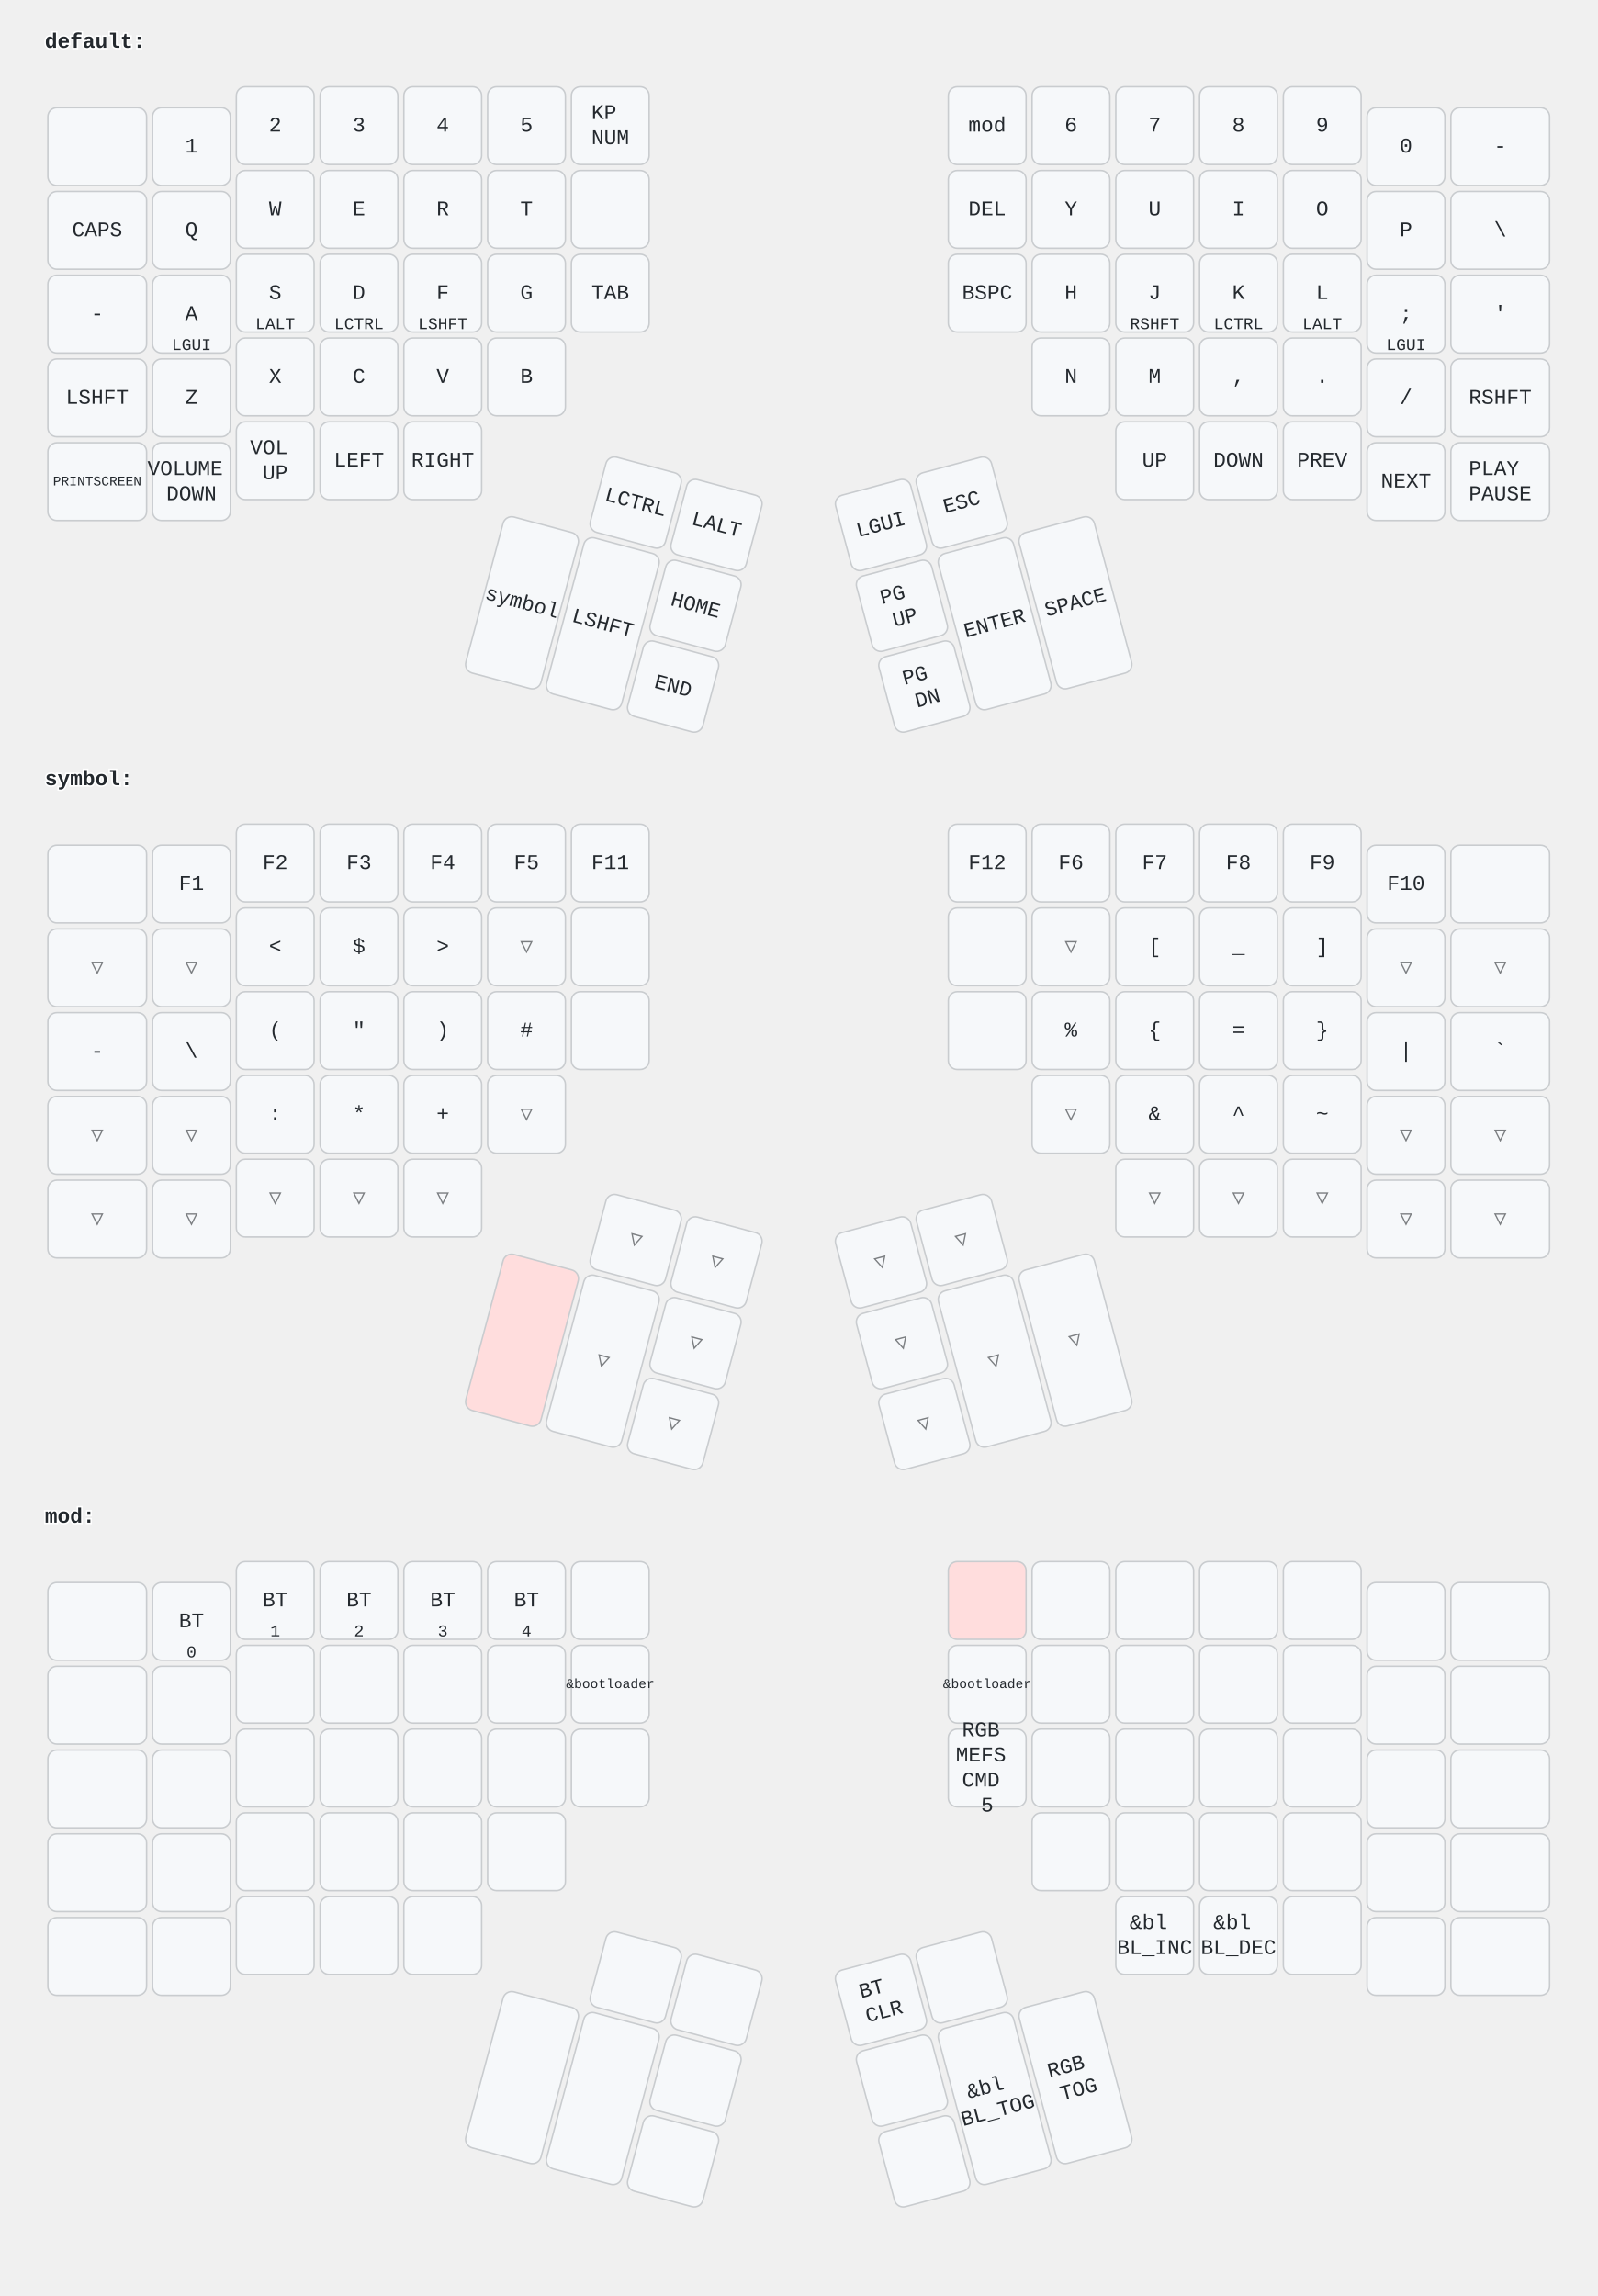
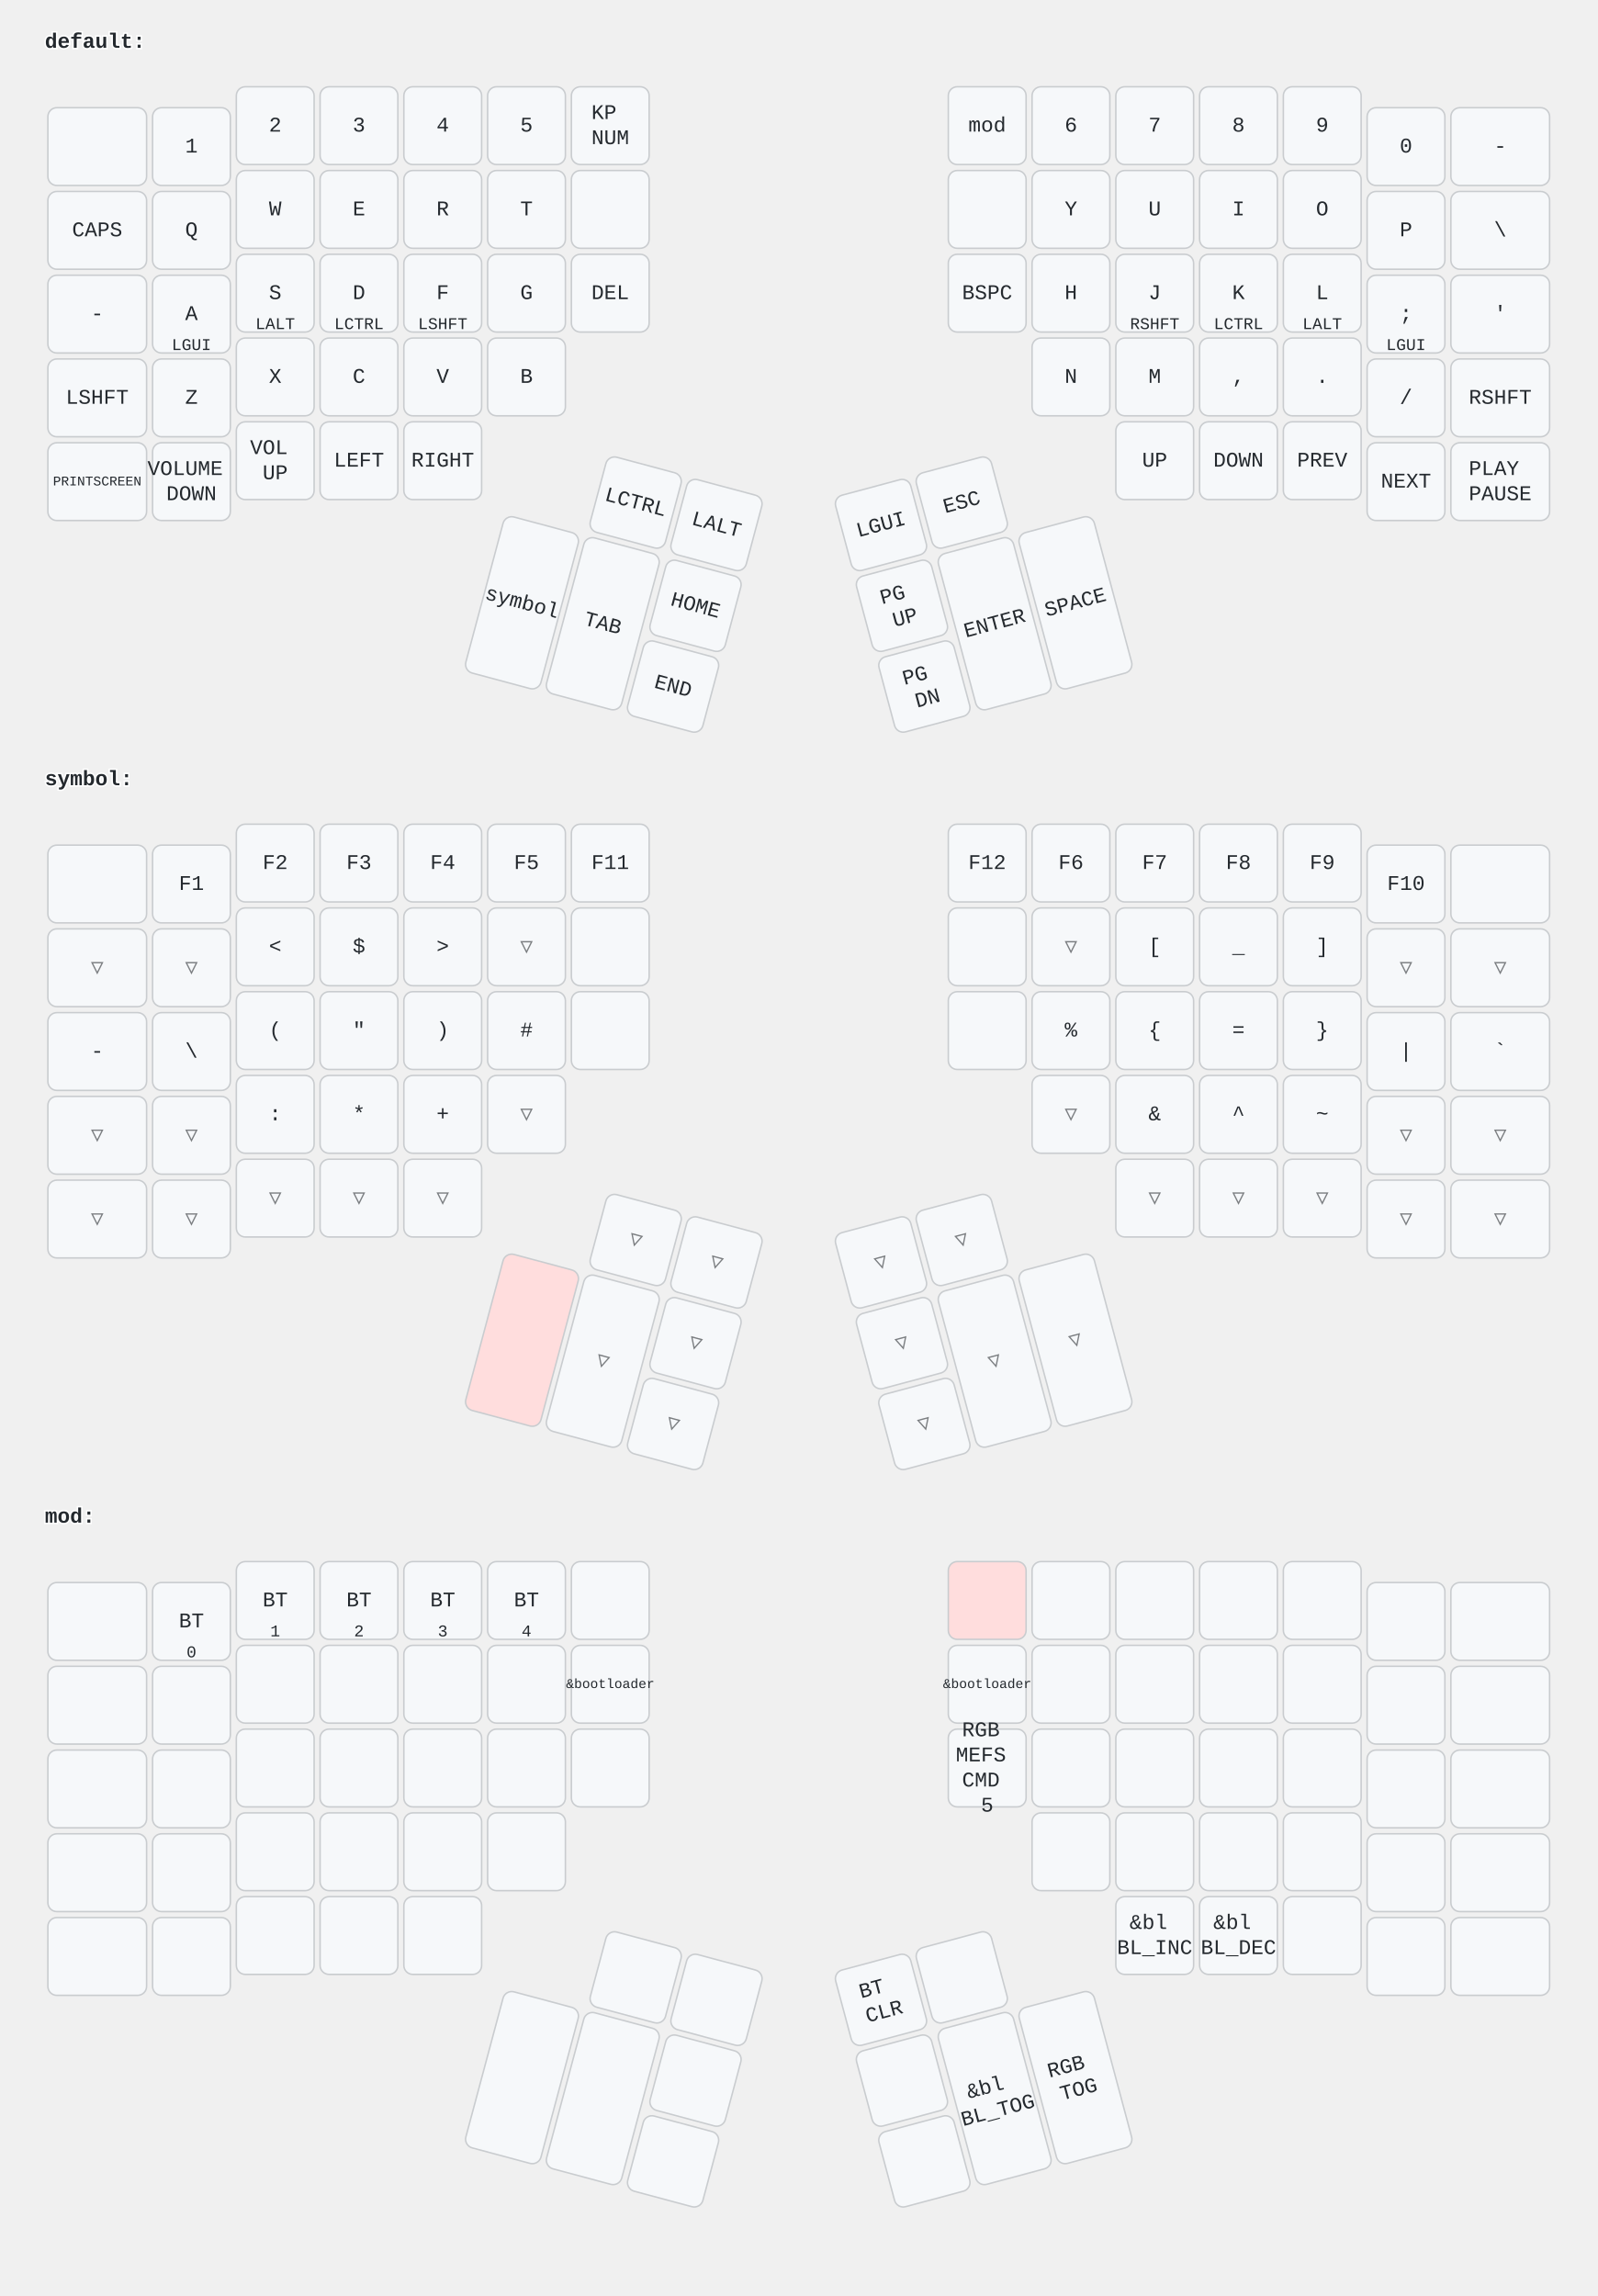
<svg xmlns="http://www.w3.org/2000/svg" width="1068" height="1535" viewBox="0 0 1068 1535" class="keymap">
  <style>/* inherit to force styles through use tags */
svg path {
    fill: inherit;
}

/* font and background color specifications */
svg.keymap {
    font-family: SFMono-Regular,Consolas,Liberation Mono,Menlo,monospace;
    font-size: 14px;
    font-kerning: normal;
    text-rendering: optimizeLegibility;
    fill: #24292e;
}

/* default key styling */
rect.key {
    fill: #f6f8fa;
    stroke: #c9cccf;
    stroke-width: 1;
}

/* default key side styling, only used is draw_key_sides is set */
rect.side {
    filter: brightness(90%);
}

/* color accent for combo boxes */
rect.combo, rect.combo-separate {
    fill: #cdf;
}

/* color accent for held keys */
rect.held, rect.combo.held {
    fill: #fdd;
}

/* color accent for ghost (optional) keys */
rect.ghost, rect.combo.ghost {
    stroke-dasharray: 4, 4;
    stroke-width: 2;
}

text {
    text-anchor: middle;
    dominant-baseline: middle;
}

/* styling for layer labels */
text.label {
    font-weight: bold;
    text-anchor: start;
    stroke: white;
    stroke-width: 2;
    paint-order: stroke;
}

/* styling for combo tap, and key hold/shifted label text */
text.combo, text.hold, text.shifted {
    font-size: 11px;
}

text.hold {
    text-anchor: middle;
    dominant-baseline: auto;
}

text.shifted {
    text-anchor: middle;
    dominant-baseline: hanging;
}

/* styling for hold/shifted label text in combo box */
text.combo.hold, text.combo.shifted {
    font-size: 8px;
}

/* lighter symbol for transparent keys */
text.trans {
    fill: #7b7e81;
}

/* styling for combo dendrons */
path.combo {
    stroke-width: 1;
    stroke: gray;
    fill: none;
}

/* Start Tabler Icons Cleanup */
/* cannot use height/width with glyphs */
.icon-tabler &gt; path {
    fill: inherit;
    stroke: inherit;
    stroke-width: 2;
}
/* hide tabler's default box */
.icon-tabler &gt; path[stroke="none"][fill="none"] {
    visibility: hidden;
}
/* End Tabler Icons Cleanup */
</style>
  <g transform="translate(30, 0)" class="layer-default">
    <text x="0" y="28" class="label">default:</text>
    <g transform="translate(0, 56)">
      <g transform="translate(35, 42)" class="key keypos-0">
        <rect rx="6" ry="6" x="-33" y="-26" width="66" height="52" class="key" />
      </g>
      <g transform="translate(98, 42)" class="key keypos-1">
        <rect rx="6" ry="6" x="-26" y="-26" width="52" height="52" class="key" />
        <text x="0" y="0" class="key tap">1</text>
      </g>
      <g transform="translate(154, 28)" class="key keypos-2">
        <rect rx="6" ry="6" x="-26" y="-26" width="52" height="52" class="key" />
        <text x="0" y="0" class="key tap">2</text>
      </g>
      <g transform="translate(210, 28)" class="key keypos-3">
        <rect rx="6" ry="6" x="-26" y="-26" width="52" height="52" class="key" />
        <text x="0" y="0" class="key tap">3</text>
      </g>
      <g transform="translate(266, 28)" class="key keypos-4">
        <rect rx="6" ry="6" x="-26" y="-26" width="52" height="52" class="key" />
        <text x="0" y="0" class="key tap">4</text>
      </g>
      <g transform="translate(322, 28)" class="key keypos-5">
        <rect rx="6" ry="6" x="-26" y="-26" width="52" height="52" class="key" />
        <text x="0" y="0" class="key tap">5</text>
      </g>
      <g transform="translate(378, 28)" class="key keypos-6">
        <rect rx="6" ry="6" x="-26" y="-26" width="52" height="52" class="key" />
        <text x="0" y="0" class="key tap">
          <tspan x="0" dy="-0.6em">KP</tspan>
          <tspan x="0" dy="1.2em">NUM</tspan>
        </text>
      </g>
      <g transform="translate(630, 28)" class="key keypos-7">
        <rect rx="6" ry="6" x="-26" y="-26" width="52" height="52" class="key" />
        <text x="0" y="0" class="key tap">mod</text>
      </g>
      <g transform="translate(686, 28)" class="key keypos-8">
        <rect rx="6" ry="6" x="-26" y="-26" width="52" height="52" class="key" />
        <text x="0" y="0" class="key tap">6</text>
      </g>
      <g transform="translate(742, 28)" class="key keypos-9">
        <rect rx="6" ry="6" x="-26" y="-26" width="52" height="52" class="key" />
        <text x="0" y="0" class="key tap">7</text>
      </g>
      <g transform="translate(798, 28)" class="key keypos-10">
        <rect rx="6" ry="6" x="-26" y="-26" width="52" height="52" class="key" />
        <text x="0" y="0" class="key tap">8</text>
      </g>
      <g transform="translate(854, 28)" class="key keypos-11">
        <rect rx="6" ry="6" x="-26" y="-26" width="52" height="52" class="key" />
        <text x="0" y="0" class="key tap">9</text>
      </g>
      <g transform="translate(910, 42)" class="key keypos-12">
        <rect rx="6" ry="6" x="-26" y="-26" width="52" height="52" class="key" />
        <text x="0" y="0" class="key tap">0</text>
      </g>
      <g transform="translate(973, 42)" class="key keypos-13">
        <rect rx="6" ry="6" x="-33" y="-26" width="66" height="52" class="key" />
        <text x="0" y="0" class="key tap">-</text>
      </g>
      <g transform="translate(35, 98)" class="key keypos-14">
        <rect rx="6" ry="6" x="-33" y="-26" width="66" height="52" class="key" />
        <text x="0" y="0" class="key tap">CAPS</text>
      </g>
      <g transform="translate(98, 98)" class="key keypos-15">
        <rect rx="6" ry="6" x="-26" y="-26" width="52" height="52" class="key" />
        <text x="0" y="0" class="key tap">Q</text>
      </g>
      <g transform="translate(154, 84)" class="key keypos-16">
        <rect rx="6" ry="6" x="-26" y="-26" width="52" height="52" class="key" />
        <text x="0" y="0" class="key tap">W</text>
      </g>
      <g transform="translate(210, 84)" class="key keypos-17">
        <rect rx="6" ry="6" x="-26" y="-26" width="52" height="52" class="key" />
        <text x="0" y="0" class="key tap">E</text>
      </g>
      <g transform="translate(266, 84)" class="key keypos-18">
        <rect rx="6" ry="6" x="-26" y="-26" width="52" height="52" class="key" />
        <text x="0" y="0" class="key tap">R</text>
      </g>
      <g transform="translate(322, 84)" class="key keypos-19">
        <rect rx="6" ry="6" x="-26" y="-26" width="52" height="52" class="key" />
        <text x="0" y="0" class="key tap">T</text>
      </g>
      <g transform="translate(378, 84)" class="key keypos-20">
        <rect rx="6" ry="6" x="-26" y="-26" width="52" height="52" class="key" />
      </g>
      <g transform="translate(630, 84)" class="key keypos-21">
        <rect rx="6" ry="6" x="-26" y="-26" width="52" height="52" class="key" />
-         <text x="0" y="0" class="key tap">DEL</text>
      </g>
      <g transform="translate(686, 84)" class="key keypos-22">
        <rect rx="6" ry="6" x="-26" y="-26" width="52" height="52" class="key" />
        <text x="0" y="0" class="key tap">Y</text>
      </g>
      <g transform="translate(742, 84)" class="key keypos-23">
        <rect rx="6" ry="6" x="-26" y="-26" width="52" height="52" class="key" />
        <text x="0" y="0" class="key tap">U</text>
      </g>
      <g transform="translate(798, 84)" class="key keypos-24">
        <rect rx="6" ry="6" x="-26" y="-26" width="52" height="52" class="key" />
        <text x="0" y="0" class="key tap">I</text>
      </g>
      <g transform="translate(854, 84)" class="key keypos-25">
        <rect rx="6" ry="6" x="-26" y="-26" width="52" height="52" class="key" />
        <text x="0" y="0" class="key tap">O</text>
      </g>
      <g transform="translate(910, 98)" class="key keypos-26">
        <rect rx="6" ry="6" x="-26" y="-26" width="52" height="52" class="key" />
        <text x="0" y="0" class="key tap">P</text>
      </g>
      <g transform="translate(973, 98)" class="key keypos-27">
        <rect rx="6" ry="6" x="-33" y="-26" width="66" height="52" class="key" />
        <text x="0" y="0" class="key tap">\</text>
      </g>
      <g transform="translate(35, 154)" class="key keypos-28">
        <rect rx="6" ry="6" x="-33" y="-26" width="66" height="52" class="key" />
        <text x="0" y="0" class="key tap">-</text>
      </g>
      <g transform="translate(98, 154)" class="key keypos-29">
        <rect rx="6" ry="6" x="-26" y="-26" width="52" height="52" class="key" />
        <text x="0" y="0" class="key tap">A</text>
        <text x="0" y="24" class="key hold">LGUI</text>
      </g>
      <g transform="translate(154, 140)" class="key keypos-30">
        <rect rx="6" ry="6" x="-26" y="-26" width="52" height="52" class="key" />
        <text x="0" y="0" class="key tap">S</text>
        <text x="0" y="24" class="key hold">LALT</text>
      </g>
      <g transform="translate(210, 140)" class="key keypos-31">
        <rect rx="6" ry="6" x="-26" y="-26" width="52" height="52" class="key" />
        <text x="0" y="0" class="key tap">D</text>
        <text x="0" y="24" class="key hold">LCTRL</text>
      </g>
      <g transform="translate(266, 140)" class="key keypos-32">
        <rect rx="6" ry="6" x="-26" y="-26" width="52" height="52" class="key" />
        <text x="0" y="0" class="key tap">F</text>
        <text x="0" y="24" class="key hold">LSHFT</text>
      </g>
      <g transform="translate(322, 140)" class="key keypos-33">
        <rect rx="6" ry="6" x="-26" y="-26" width="52" height="52" class="key" />
        <text x="0" y="0" class="key tap">G</text>
      </g>
      <g transform="translate(378, 140)" class="key keypos-34">
        <rect rx="6" ry="6" x="-26" y="-26" width="52" height="52" class="key" />
-         <text x="0" y="0" class="key tap">TAB</text>
+         <text x="0" y="0" class="key tap">DEL</text>
      </g>
      <g transform="translate(395, 280) rotate(15.0)" class="key keypos-35">
        <rect rx="6" ry="6" x="-26" y="-26" width="52" height="52" class="key" />
        <text x="0" y="0" class="key tap">LCTRL</text>
      </g>
      <g transform="translate(449, 295) rotate(15.0)" class="key keypos-36">
        <rect rx="6" ry="6" x="-26" y="-26" width="52" height="52" class="key" />
        <text x="0" y="0" class="key tap">LALT</text>
      </g>
      <g transform="translate(559, 295) rotate(-15.0)" class="key keypos-37">
        <rect rx="6" ry="6" x="-26" y="-26" width="52" height="52" class="key" />
        <text x="0" y="0" class="key tap">LGUI</text>
      </g>
      <g transform="translate(613, 280) rotate(-15.0)" class="key keypos-38">
        <rect rx="6" ry="6" x="-26" y="-26" width="52" height="52" class="key" />
        <text x="0" y="0" class="key tap">ESC</text>
      </g>
      <g transform="translate(630, 140)" class="key keypos-39">
        <rect rx="6" ry="6" x="-26" y="-26" width="52" height="52" class="key" />
        <text x="0" y="0" class="key tap">BSPC</text>
      </g>
      <g transform="translate(686, 140)" class="key keypos-40">
        <rect rx="6" ry="6" x="-26" y="-26" width="52" height="52" class="key" />
        <text x="0" y="0" class="key tap">H</text>
      </g>
      <g transform="translate(742, 140)" class="key keypos-41">
        <rect rx="6" ry="6" x="-26" y="-26" width="52" height="52" class="key" />
        <text x="0" y="0" class="key tap">J</text>
        <text x="0" y="24" class="key hold">RSHFT</text>
      </g>
      <g transform="translate(798, 140)" class="key keypos-42">
        <rect rx="6" ry="6" x="-26" y="-26" width="52" height="52" class="key" />
        <text x="0" y="0" class="key tap">K</text>
        <text x="0" y="24" class="key hold">LCTRL</text>
      </g>
      <g transform="translate(854, 140)" class="key keypos-43">
        <rect rx="6" ry="6" x="-26" y="-26" width="52" height="52" class="key" />
        <text x="0" y="0" class="key tap">L</text>
        <text x="0" y="24" class="key hold">LALT</text>
      </g>
      <g transform="translate(910, 154)" class="key keypos-44">
        <rect rx="6" ry="6" x="-26" y="-26" width="52" height="52" class="key" />
        <text x="0" y="0" class="key tap">;</text>
        <text x="0" y="24" class="key hold">LGUI</text>
      </g>
      <g transform="translate(973, 154)" class="key keypos-45">
        <rect rx="6" ry="6" x="-33" y="-26" width="66" height="52" class="key" />
        <text x="0" y="0" class="key tap">'</text>
      </g>
      <g transform="translate(35, 210)" class="key keypos-46">
        <rect rx="6" ry="6" x="-33" y="-26" width="66" height="52" class="key" />
        <text x="0" y="0" class="key tap">LSHFT</text>
      </g>
      <g transform="translate(98, 210)" class="key keypos-47">
        <rect rx="6" ry="6" x="-26" y="-26" width="52" height="52" class="key" />
        <text x="0" y="0" class="key tap">Z</text>
      </g>
      <g transform="translate(154, 196)" class="key keypos-48">
        <rect rx="6" ry="6" x="-26" y="-26" width="52" height="52" class="key" />
        <text x="0" y="0" class="key tap">X</text>
      </g>
      <g transform="translate(210, 196)" class="key keypos-49">
        <rect rx="6" ry="6" x="-26" y="-26" width="52" height="52" class="key" />
        <text x="0" y="0" class="key tap">C</text>
      </g>
      <g transform="translate(266, 196)" class="key keypos-50">
        <rect rx="6" ry="6" x="-26" y="-26" width="52" height="52" class="key" />
        <text x="0" y="0" class="key tap">V</text>
      </g>
      <g transform="translate(322, 196)" class="key keypos-51">
        <rect rx="6" ry="6" x="-26" y="-26" width="52" height="52" class="key" />
        <text x="0" y="0" class="key tap">B</text>
      </g>
      <g transform="translate(435, 349) rotate(15.0)" class="key keypos-52">
        <rect rx="6" ry="6" x="-26" y="-26" width="52" height="52" class="key" />
        <text x="0" y="0" class="key tap">HOME</text>
      </g>
      <g transform="translate(573, 349) rotate(-15.0)" class="key keypos-53">
        <rect rx="6" ry="6" x="-26" y="-26" width="52" height="52" class="key" />
        <text x="0" y="0" class="key tap">
          <tspan x="0" dy="-0.6em">PG</tspan>
          <tspan x="0" dy="1.2em">UP</tspan>
        </text>
      </g>
      <g transform="translate(686, 196)" class="key keypos-54">
        <rect rx="6" ry="6" x="-26" y="-26" width="52" height="52" class="key" />
        <text x="0" y="0" class="key tap">N</text>
      </g>
      <g transform="translate(742, 196)" class="key keypos-55">
        <rect rx="6" ry="6" x="-26" y="-26" width="52" height="52" class="key" />
        <text x="0" y="0" class="key tap">M</text>
      </g>
      <g transform="translate(798, 196)" class="key keypos-56">
        <rect rx="6" ry="6" x="-26" y="-26" width="52" height="52" class="key" />
        <text x="0" y="0" class="key tap">,</text>
      </g>
      <g transform="translate(854, 196)" class="key keypos-57">
        <rect rx="6" ry="6" x="-26" y="-26" width="52" height="52" class="key" />
        <text x="0" y="0" class="key tap">.</text>
      </g>
      <g transform="translate(910, 210)" class="key keypos-58">
        <rect rx="6" ry="6" x="-26" y="-26" width="52" height="52" class="key" />
        <text x="0" y="0" class="key tap">/</text>
      </g>
      <g transform="translate(973, 210)" class="key keypos-59">
        <rect rx="6" ry="6" x="-33" y="-26" width="66" height="52" class="key" />
        <text x="0" y="0" class="key tap">RSHFT</text>
      </g>
      <g transform="translate(35, 266)" class="key keypos-60">
        <rect rx="6" ry="6" x="-33" y="-26" width="66" height="52" class="key" />
        <text x="0" y="0" class="key tap">
          <tspan style="font-size: 64%">PRINTSCREEN</tspan>
        </text>
      </g>
      <g transform="translate(98, 266)" class="key keypos-61">
        <rect rx="6" ry="6" x="-26" y="-26" width="52" height="52" class="key" />
        <text x="0" y="0" class="key tap">
          <tspan x="0" dy="-0.6em">VOLUME</tspan>
          <tspan x="0" dy="1.2em">DOWN</tspan>
        </text>
      </g>
      <g transform="translate(154, 252)" class="key keypos-62">
        <rect rx="6" ry="6" x="-26" y="-26" width="52" height="52" class="key" />
        <text x="0" y="0" class="key tap">
          <tspan x="0" dy="-0.6em">VOL</tspan>
          <tspan x="0" dy="1.2em">UP</tspan>
        </text>
      </g>
      <g transform="translate(210, 252)" class="key keypos-63">
        <rect rx="6" ry="6" x="-26" y="-26" width="52" height="52" class="key" />
        <text x="0" y="0" class="key tap">LEFT</text>
      </g>
      <g transform="translate(266, 252)" class="key keypos-64">
        <rect rx="6" ry="6" x="-26" y="-26" width="52" height="52" class="key" />
        <text x="0" y="0" class="key tap">RIGHT</text>
      </g>
      <g transform="translate(319, 347) rotate(15.0)" class="key keypos-65">
        <rect rx="6" ry="6" x="-26" y="-54" width="52" height="108" class="key" />
        <text x="0" y="0" class="key tap">symbol</text>
      </g>
      <g transform="translate(373, 361) rotate(15.0)" class="key keypos-66">
        <rect rx="6" ry="6" x="-26" y="-54" width="52" height="108" class="key" />
-         <text x="0" y="0" class="key tap">LSHFT</text>
+         <text x="0" y="0" class="key tap">TAB</text>
      </g>
      <g transform="translate(420, 403) rotate(15.0)" class="key keypos-67">
        <rect rx="6" ry="6" x="-26" y="-26" width="52" height="52" class="key" />
        <text x="0" y="0" class="key tap">END</text>
      </g>
      <g transform="translate(588, 403) rotate(-15.0)" class="key keypos-68">
        <rect rx="6" ry="6" x="-26" y="-26" width="52" height="52" class="key" />
        <text x="0" y="0" class="key tap">
          <tspan x="0" dy="-0.6em">PG</tspan>
          <tspan x="0" dy="1.2em">DN</tspan>
        </text>
      </g>
      <g transform="translate(635, 361) rotate(-15.0)" class="key keypos-69">
        <rect rx="6" ry="6" x="-26" y="-54" width="52" height="108" class="key" />
        <text x="0" y="0" class="key tap">ENTER</text>
      </g>
      <g transform="translate(689, 347) rotate(-15.0)" class="key keypos-70">
        <rect rx="6" ry="6" x="-26" y="-54" width="52" height="108" class="key" />
        <text x="0" y="0" class="key tap">SPACE</text>
      </g>
      <g transform="translate(742, 252)" class="key keypos-71">
        <rect rx="6" ry="6" x="-26" y="-26" width="52" height="52" class="key" />
        <text x="0" y="0" class="key tap">UP</text>
      </g>
      <g transform="translate(798, 252)" class="key keypos-72">
        <rect rx="6" ry="6" x="-26" y="-26" width="52" height="52" class="key" />
        <text x="0" y="0" class="key tap">DOWN</text>
      </g>
      <g transform="translate(854, 252)" class="key keypos-73">
        <rect rx="6" ry="6" x="-26" y="-26" width="52" height="52" class="key" />
        <text x="0" y="0" class="key tap">PREV</text>
      </g>
      <g transform="translate(910, 266)" class="key keypos-74">
        <rect rx="6" ry="6" x="-26" y="-26" width="52" height="52" class="key" />
        <text x="0" y="0" class="key tap">NEXT</text>
      </g>
      <g transform="translate(973, 266)" class="key keypos-75">
        <rect rx="6" ry="6" x="-33" y="-26" width="66" height="52" class="key" />
        <text x="0" y="0" class="key tap">
          <tspan x="0" dy="-0.6em">PLAY</tspan>
          <tspan x="0" dy="1.2em">PAUSE</tspan>
        </text>
      </g>
    </g>
  </g>
  <g transform="translate(30, 493)" class="layer-symbol">
    <text x="0" y="28" class="label">symbol:</text>
    <g transform="translate(0, 56)">
      <g transform="translate(35, 42)" class="key keypos-0">
        <rect rx="6" ry="6" x="-33" y="-26" width="66" height="52" class="key" />
      </g>
      <g transform="translate(98, 42)" class="key keypos-1">
        <rect rx="6" ry="6" x="-26" y="-26" width="52" height="52" class="key" />
        <text x="0" y="0" class="key tap">F1</text>
      </g>
      <g transform="translate(154, 28)" class="key keypos-2">
        <rect rx="6" ry="6" x="-26" y="-26" width="52" height="52" class="key" />
        <text x="0" y="0" class="key tap">F2</text>
      </g>
      <g transform="translate(210, 28)" class="key keypos-3">
        <rect rx="6" ry="6" x="-26" y="-26" width="52" height="52" class="key" />
        <text x="0" y="0" class="key tap">F3</text>
      </g>
      <g transform="translate(266, 28)" class="key keypos-4">
        <rect rx="6" ry="6" x="-26" y="-26" width="52" height="52" class="key" />
        <text x="0" y="0" class="key tap">F4</text>
      </g>
      <g transform="translate(322, 28)" class="key keypos-5">
        <rect rx="6" ry="6" x="-26" y="-26" width="52" height="52" class="key" />
        <text x="0" y="0" class="key tap">F5</text>
      </g>
      <g transform="translate(378, 28)" class="key keypos-6">
        <rect rx="6" ry="6" x="-26" y="-26" width="52" height="52" class="key" />
        <text x="0" y="0" class="key tap">F11</text>
      </g>
      <g transform="translate(630, 28)" class="key keypos-7">
        <rect rx="6" ry="6" x="-26" y="-26" width="52" height="52" class="key" />
        <text x="0" y="0" class="key tap">F12</text>
      </g>
      <g transform="translate(686, 28)" class="key keypos-8">
        <rect rx="6" ry="6" x="-26" y="-26" width="52" height="52" class="key" />
        <text x="0" y="0" class="key tap">F6</text>
      </g>
      <g transform="translate(742, 28)" class="key keypos-9">
        <rect rx="6" ry="6" x="-26" y="-26" width="52" height="52" class="key" />
        <text x="0" y="0" class="key tap">F7</text>
      </g>
      <g transform="translate(798, 28)" class="key keypos-10">
        <rect rx="6" ry="6" x="-26" y="-26" width="52" height="52" class="key" />
        <text x="0" y="0" class="key tap">F8</text>
      </g>
      <g transform="translate(854, 28)" class="key keypos-11">
        <rect rx="6" ry="6" x="-26" y="-26" width="52" height="52" class="key" />
        <text x="0" y="0" class="key tap">F9</text>
      </g>
      <g transform="translate(910, 42)" class="key keypos-12">
        <rect rx="6" ry="6" x="-26" y="-26" width="52" height="52" class="key" />
        <text x="0" y="0" class="key tap">F10</text>
      </g>
      <g transform="translate(973, 42)" class="key keypos-13">
        <rect rx="6" ry="6" x="-33" y="-26" width="66" height="52" class="key" />
      </g>
      <g transform="translate(35, 98)" class="key trans keypos-14">
        <rect rx="6" ry="6" x="-33" y="-26" width="66" height="52" class="key trans" />
        <text x="0" y="0" class="key trans tap">▽</text>
      </g>
      <g transform="translate(98, 98)" class="key trans keypos-15">
        <rect rx="6" ry="6" x="-26" y="-26" width="52" height="52" class="key trans" />
        <text x="0" y="0" class="key trans tap">▽</text>
      </g>
      <g transform="translate(154, 84)" class="key keypos-16">
        <rect rx="6" ry="6" x="-26" y="-26" width="52" height="52" class="key" />
        <text x="0" y="0" class="key tap">&lt;</text>
      </g>
      <g transform="translate(210, 84)" class="key keypos-17">
        <rect rx="6" ry="6" x="-26" y="-26" width="52" height="52" class="key" />
        <text x="0" y="0" class="key tap">$</text>
      </g>
      <g transform="translate(266, 84)" class="key keypos-18">
        <rect rx="6" ry="6" x="-26" y="-26" width="52" height="52" class="key" />
        <text x="0" y="0" class="key tap">&gt;</text>
      </g>
      <g transform="translate(322, 84)" class="key trans keypos-19">
        <rect rx="6" ry="6" x="-26" y="-26" width="52" height="52" class="key trans" />
        <text x="0" y="0" class="key trans tap">▽</text>
      </g>
      <g transform="translate(378, 84)" class="key keypos-20">
        <rect rx="6" ry="6" x="-26" y="-26" width="52" height="52" class="key" />
      </g>
      <g transform="translate(630, 84)" class="key keypos-21">
        <rect rx="6" ry="6" x="-26" y="-26" width="52" height="52" class="key" />
      </g>
      <g transform="translate(686, 84)" class="key trans keypos-22">
        <rect rx="6" ry="6" x="-26" y="-26" width="52" height="52" class="key trans" />
        <text x="0" y="0" class="key trans tap">▽</text>
      </g>
      <g transform="translate(742, 84)" class="key keypos-23">
        <rect rx="6" ry="6" x="-26" y="-26" width="52" height="52" class="key" />
        <text x="0" y="0" class="key tap">[</text>
      </g>
      <g transform="translate(798, 84)" class="key keypos-24">
        <rect rx="6" ry="6" x="-26" y="-26" width="52" height="52" class="key" />
        <text x="0" y="0" class="key tap">_</text>
      </g>
      <g transform="translate(854, 84)" class="key keypos-25">
        <rect rx="6" ry="6" x="-26" y="-26" width="52" height="52" class="key" />
        <text x="0" y="0" class="key tap">]</text>
      </g>
      <g transform="translate(910, 98)" class="key trans keypos-26">
        <rect rx="6" ry="6" x="-26" y="-26" width="52" height="52" class="key trans" />
        <text x="0" y="0" class="key trans tap">▽</text>
      </g>
      <g transform="translate(973, 98)" class="key trans keypos-27">
        <rect rx="6" ry="6" x="-33" y="-26" width="66" height="52" class="key trans" />
        <text x="0" y="0" class="key trans tap">▽</text>
      </g>
      <g transform="translate(35, 154)" class="key keypos-28">
        <rect rx="6" ry="6" x="-33" y="-26" width="66" height="52" class="key" />
        <text x="0" y="0" class="key tap">-</text>
      </g>
      <g transform="translate(98, 154)" class="key keypos-29">
        <rect rx="6" ry="6" x="-26" y="-26" width="52" height="52" class="key" />
        <text x="0" y="0" class="key tap">\</text>
      </g>
      <g transform="translate(154, 140)" class="key keypos-30">
        <rect rx="6" ry="6" x="-26" y="-26" width="52" height="52" class="key" />
        <text x="0" y="0" class="key tap">(</text>
      </g>
      <g transform="translate(210, 140)" class="key keypos-31">
        <rect rx="6" ry="6" x="-26" y="-26" width="52" height="52" class="key" />
        <text x="0" y="0" class="key tap">"</text>
      </g>
      <g transform="translate(266, 140)" class="key keypos-32">
        <rect rx="6" ry="6" x="-26" y="-26" width="52" height="52" class="key" />
        <text x="0" y="0" class="key tap">)</text>
      </g>
      <g transform="translate(322, 140)" class="key keypos-33">
        <rect rx="6" ry="6" x="-26" y="-26" width="52" height="52" class="key" />
        <text x="0" y="0" class="key tap">#</text>
      </g>
      <g transform="translate(378, 140)" class="key keypos-34">
        <rect rx="6" ry="6" x="-26" y="-26" width="52" height="52" class="key" />
      </g>
      <g transform="translate(395, 280) rotate(15.0)" class="key trans keypos-35">
        <rect rx="6" ry="6" x="-26" y="-26" width="52" height="52" class="key trans" />
        <text x="0" y="0" class="key trans tap">▽</text>
      </g>
      <g transform="translate(449, 295) rotate(15.0)" class="key trans keypos-36">
        <rect rx="6" ry="6" x="-26" y="-26" width="52" height="52" class="key trans" />
        <text x="0" y="0" class="key trans tap">▽</text>
      </g>
      <g transform="translate(559, 295) rotate(-15.0)" class="key trans keypos-37">
        <rect rx="6" ry="6" x="-26" y="-26" width="52" height="52" class="key trans" />
        <text x="0" y="0" class="key trans tap">▽</text>
      </g>
      <g transform="translate(613, 280) rotate(-15.0)" class="key trans keypos-38">
        <rect rx="6" ry="6" x="-26" y="-26" width="52" height="52" class="key trans" />
        <text x="0" y="0" class="key trans tap">▽</text>
      </g>
      <g transform="translate(630, 140)" class="key keypos-39">
        <rect rx="6" ry="6" x="-26" y="-26" width="52" height="52" class="key" />
      </g>
      <g transform="translate(686, 140)" class="key keypos-40">
        <rect rx="6" ry="6" x="-26" y="-26" width="52" height="52" class="key" />
        <text x="0" y="0" class="key tap">%</text>
      </g>
      <g transform="translate(742, 140)" class="key keypos-41">
        <rect rx="6" ry="6" x="-26" y="-26" width="52" height="52" class="key" />
        <text x="0" y="0" class="key tap">{</text>
      </g>
      <g transform="translate(798, 140)" class="key keypos-42">
        <rect rx="6" ry="6" x="-26" y="-26" width="52" height="52" class="key" />
        <text x="0" y="0" class="key tap">=</text>
      </g>
      <g transform="translate(854, 140)" class="key keypos-43">
        <rect rx="6" ry="6" x="-26" y="-26" width="52" height="52" class="key" />
        <text x="0" y="0" class="key tap">}</text>
      </g>
      <g transform="translate(910, 154)" class="key keypos-44">
        <rect rx="6" ry="6" x="-26" y="-26" width="52" height="52" class="key" />
        <text x="0" y="0" class="key tap">|</text>
      </g>
      <g transform="translate(973, 154)" class="key keypos-45">
        <rect rx="6" ry="6" x="-33" y="-26" width="66" height="52" class="key" />
        <text x="0" y="0" class="key tap">`</text>
      </g>
      <g transform="translate(35, 210)" class="key trans keypos-46">
        <rect rx="6" ry="6" x="-33" y="-26" width="66" height="52" class="key trans" />
        <text x="0" y="0" class="key trans tap">▽</text>
      </g>
      <g transform="translate(98, 210)" class="key trans keypos-47">
        <rect rx="6" ry="6" x="-26" y="-26" width="52" height="52" class="key trans" />
        <text x="0" y="0" class="key trans tap">▽</text>
      </g>
      <g transform="translate(154, 196)" class="key keypos-48">
        <rect rx="6" ry="6" x="-26" y="-26" width="52" height="52" class="key" />
        <text x="0" y="0" class="key tap">:</text>
      </g>
      <g transform="translate(210, 196)" class="key keypos-49">
        <rect rx="6" ry="6" x="-26" y="-26" width="52" height="52" class="key" />
        <text x="0" y="0" class="key tap">*</text>
      </g>
      <g transform="translate(266, 196)" class="key keypos-50">
        <rect rx="6" ry="6" x="-26" y="-26" width="52" height="52" class="key" />
        <text x="0" y="0" class="key tap">+</text>
      </g>
      <g transform="translate(322, 196)" class="key trans keypos-51">
        <rect rx="6" ry="6" x="-26" y="-26" width="52" height="52" class="key trans" />
        <text x="0" y="0" class="key trans tap">▽</text>
      </g>
      <g transform="translate(435, 349) rotate(15.0)" class="key trans keypos-52">
        <rect rx="6" ry="6" x="-26" y="-26" width="52" height="52" class="key trans" />
        <text x="0" y="0" class="key trans tap">▽</text>
      </g>
      <g transform="translate(573, 349) rotate(-15.0)" class="key trans keypos-53">
        <rect rx="6" ry="6" x="-26" y="-26" width="52" height="52" class="key trans" />
        <text x="0" y="0" class="key trans tap">▽</text>
      </g>
      <g transform="translate(686, 196)" class="key trans keypos-54">
        <rect rx="6" ry="6" x="-26" y="-26" width="52" height="52" class="key trans" />
        <text x="0" y="0" class="key trans tap">▽</text>
      </g>
      <g transform="translate(742, 196)" class="key keypos-55">
        <rect rx="6" ry="6" x="-26" y="-26" width="52" height="52" class="key" />
        <text x="0" y="0" class="key tap">&amp;</text>
      </g>
      <g transform="translate(798, 196)" class="key keypos-56">
        <rect rx="6" ry="6" x="-26" y="-26" width="52" height="52" class="key" />
        <text x="0" y="0" class="key tap">^</text>
      </g>
      <g transform="translate(854, 196)" class="key keypos-57">
        <rect rx="6" ry="6" x="-26" y="-26" width="52" height="52" class="key" />
        <text x="0" y="0" class="key tap">~</text>
      </g>
      <g transform="translate(910, 210)" class="key trans keypos-58">
        <rect rx="6" ry="6" x="-26" y="-26" width="52" height="52" class="key trans" />
        <text x="0" y="0" class="key trans tap">▽</text>
      </g>
      <g transform="translate(973, 210)" class="key trans keypos-59">
        <rect rx="6" ry="6" x="-33" y="-26" width="66" height="52" class="key trans" />
        <text x="0" y="0" class="key trans tap">▽</text>
      </g>
      <g transform="translate(35, 266)" class="key trans keypos-60">
        <rect rx="6" ry="6" x="-33" y="-26" width="66" height="52" class="key trans" />
        <text x="0" y="0" class="key trans tap">▽</text>
      </g>
      <g transform="translate(98, 266)" class="key trans keypos-61">
        <rect rx="6" ry="6" x="-26" y="-26" width="52" height="52" class="key trans" />
        <text x="0" y="0" class="key trans tap">▽</text>
      </g>
      <g transform="translate(154, 252)" class="key trans keypos-62">
        <rect rx="6" ry="6" x="-26" y="-26" width="52" height="52" class="key trans" />
        <text x="0" y="0" class="key trans tap">▽</text>
      </g>
      <g transform="translate(210, 252)" class="key trans keypos-63">
        <rect rx="6" ry="6" x="-26" y="-26" width="52" height="52" class="key trans" />
        <text x="0" y="0" class="key trans tap">▽</text>
      </g>
      <g transform="translate(266, 252)" class="key trans keypos-64">
        <rect rx="6" ry="6" x="-26" y="-26" width="52" height="52" class="key trans" />
        <text x="0" y="0" class="key trans tap">▽</text>
      </g>
      <g transform="translate(319, 347) rotate(15.0)" class="key held keypos-65">
        <rect rx="6" ry="6" x="-26" y="-54" width="52" height="108" class="key held" />
      </g>
      <g transform="translate(373, 361) rotate(15.0)" class="key trans keypos-66">
        <rect rx="6" ry="6" x="-26" y="-54" width="52" height="108" class="key trans" />
        <text x="0" y="0" class="key trans tap">▽</text>
      </g>
      <g transform="translate(420, 403) rotate(15.0)" class="key trans keypos-67">
        <rect rx="6" ry="6" x="-26" y="-26" width="52" height="52" class="key trans" />
        <text x="0" y="0" class="key trans tap">▽</text>
      </g>
      <g transform="translate(588, 403) rotate(-15.0)" class="key trans keypos-68">
        <rect rx="6" ry="6" x="-26" y="-26" width="52" height="52" class="key trans" />
        <text x="0" y="0" class="key trans tap">▽</text>
      </g>
      <g transform="translate(635, 361) rotate(-15.0)" class="key trans keypos-69">
        <rect rx="6" ry="6" x="-26" y="-54" width="52" height="108" class="key trans" />
        <text x="0" y="0" class="key trans tap">▽</text>
      </g>
      <g transform="translate(689, 347) rotate(-15.0)" class="key trans keypos-70">
        <rect rx="6" ry="6" x="-26" y="-54" width="52" height="108" class="key trans" />
        <text x="0" y="0" class="key trans tap">▽</text>
      </g>
      <g transform="translate(742, 252)" class="key trans keypos-71">
        <rect rx="6" ry="6" x="-26" y="-26" width="52" height="52" class="key trans" />
        <text x="0" y="0" class="key trans tap">▽</text>
      </g>
      <g transform="translate(798, 252)" class="key trans keypos-72">
        <rect rx="6" ry="6" x="-26" y="-26" width="52" height="52" class="key trans" />
        <text x="0" y="0" class="key trans tap">▽</text>
      </g>
      <g transform="translate(854, 252)" class="key trans keypos-73">
        <rect rx="6" ry="6" x="-26" y="-26" width="52" height="52" class="key trans" />
        <text x="0" y="0" class="key trans tap">▽</text>
      </g>
      <g transform="translate(910, 266)" class="key trans keypos-74">
        <rect rx="6" ry="6" x="-26" y="-26" width="52" height="52" class="key trans" />
        <text x="0" y="0" class="key trans tap">▽</text>
      </g>
      <g transform="translate(973, 266)" class="key trans keypos-75">
        <rect rx="6" ry="6" x="-33" y="-26" width="66" height="52" class="key trans" />
        <text x="0" y="0" class="key trans tap">▽</text>
      </g>
    </g>
  </g>
  <g transform="translate(30, 986)" class="layer-mod">
    <text x="0" y="28" class="label">mod:</text>
    <g transform="translate(0, 56)">
      <g transform="translate(35, 42)" class="key keypos-0">
        <rect rx="6" ry="6" x="-33" y="-26" width="66" height="52" class="key" />
      </g>
      <g transform="translate(98, 42)" class="key keypos-1">
        <rect rx="6" ry="6" x="-26" y="-26" width="52" height="52" class="key" />
        <text x="0" y="0" class="key tap">BT</text>
        <text x="0" y="24" class="key hold">0</text>
      </g>
      <g transform="translate(154, 28)" class="key keypos-2">
        <rect rx="6" ry="6" x="-26" y="-26" width="52" height="52" class="key" />
        <text x="0" y="0" class="key tap">BT</text>
        <text x="0" y="24" class="key hold">1</text>
      </g>
      <g transform="translate(210, 28)" class="key keypos-3">
        <rect rx="6" ry="6" x="-26" y="-26" width="52" height="52" class="key" />
        <text x="0" y="0" class="key tap">BT</text>
        <text x="0" y="24" class="key hold">2</text>
      </g>
      <g transform="translate(266, 28)" class="key keypos-4">
        <rect rx="6" ry="6" x="-26" y="-26" width="52" height="52" class="key" />
        <text x="0" y="0" class="key tap">BT</text>
        <text x="0" y="24" class="key hold">3</text>
      </g>
      <g transform="translate(322, 28)" class="key keypos-5">
        <rect rx="6" ry="6" x="-26" y="-26" width="52" height="52" class="key" />
        <text x="0" y="0" class="key tap">BT</text>
        <text x="0" y="24" class="key hold">4</text>
      </g>
      <g transform="translate(378, 28)" class="key keypos-6">
        <rect rx="6" ry="6" x="-26" y="-26" width="52" height="52" class="key" />
      </g>
      <g transform="translate(630, 28)" class="key held keypos-7">
        <rect rx="6" ry="6" x="-26" y="-26" width="52" height="52" class="key held" />
      </g>
      <g transform="translate(686, 28)" class="key keypos-8">
        <rect rx="6" ry="6" x="-26" y="-26" width="52" height="52" class="key" />
      </g>
      <g transform="translate(742, 28)" class="key keypos-9">
        <rect rx="6" ry="6" x="-26" y="-26" width="52" height="52" class="key" />
      </g>
      <g transform="translate(798, 28)" class="key keypos-10">
        <rect rx="6" ry="6" x="-26" y="-26" width="52" height="52" class="key" />
      </g>
      <g transform="translate(854, 28)" class="key keypos-11">
        <rect rx="6" ry="6" x="-26" y="-26" width="52" height="52" class="key" />
      </g>
      <g transform="translate(910, 42)" class="key keypos-12">
        <rect rx="6" ry="6" x="-26" y="-26" width="52" height="52" class="key" />
      </g>
      <g transform="translate(973, 42)" class="key keypos-13">
        <rect rx="6" ry="6" x="-33" y="-26" width="66" height="52" class="key" />
      </g>
      <g transform="translate(35, 98)" class="key keypos-14">
        <rect rx="6" ry="6" x="-33" y="-26" width="66" height="52" class="key" />
      </g>
      <g transform="translate(98, 98)" class="key keypos-15">
        <rect rx="6" ry="6" x="-26" y="-26" width="52" height="52" class="key" />
      </g>
      <g transform="translate(154, 84)" class="key keypos-16">
        <rect rx="6" ry="6" x="-26" y="-26" width="52" height="52" class="key" />
      </g>
      <g transform="translate(210, 84)" class="key keypos-17">
        <rect rx="6" ry="6" x="-26" y="-26" width="52" height="52" class="key" />
      </g>
      <g transform="translate(266, 84)" class="key keypos-18">
        <rect rx="6" ry="6" x="-26" y="-26" width="52" height="52" class="key" />
      </g>
      <g transform="translate(322, 84)" class="key keypos-19">
        <rect rx="6" ry="6" x="-26" y="-26" width="52" height="52" class="key" />
      </g>
      <g transform="translate(378, 84)" class="key keypos-20">
        <rect rx="6" ry="6" x="-26" y="-26" width="52" height="52" class="key" />
        <text x="0" y="0" class="key tap">
          <tspan style="font-size: 64%">&amp;bootloader</tspan>
        </text>
      </g>
      <g transform="translate(630, 84)" class="key keypos-21">
        <rect rx="6" ry="6" x="-26" y="-26" width="52" height="52" class="key" />
        <text x="0" y="0" class="key tap">
          <tspan style="font-size: 64%">&amp;bootloader</tspan>
        </text>
      </g>
      <g transform="translate(686, 84)" class="key keypos-22">
        <rect rx="6" ry="6" x="-26" y="-26" width="52" height="52" class="key" />
      </g>
      <g transform="translate(742, 84)" class="key keypos-23">
        <rect rx="6" ry="6" x="-26" y="-26" width="52" height="52" class="key" />
      </g>
      <g transform="translate(798, 84)" class="key keypos-24">
        <rect rx="6" ry="6" x="-26" y="-26" width="52" height="52" class="key" />
      </g>
      <g transform="translate(854, 84)" class="key keypos-25">
        <rect rx="6" ry="6" x="-26" y="-26" width="52" height="52" class="key" />
      </g>
      <g transform="translate(910, 98)" class="key keypos-26">
        <rect rx="6" ry="6" x="-26" y="-26" width="52" height="52" class="key" />
      </g>
      <g transform="translate(973, 98)" class="key keypos-27">
        <rect rx="6" ry="6" x="-33" y="-26" width="66" height="52" class="key" />
      </g>
      <g transform="translate(35, 154)" class="key keypos-28">
        <rect rx="6" ry="6" x="-33" y="-26" width="66" height="52" class="key" />
      </g>
      <g transform="translate(98, 154)" class="key keypos-29">
        <rect rx="6" ry="6" x="-26" y="-26" width="52" height="52" class="key" />
      </g>
      <g transform="translate(154, 140)" class="key keypos-30">
        <rect rx="6" ry="6" x="-26" y="-26" width="52" height="52" class="key" />
      </g>
      <g transform="translate(210, 140)" class="key keypos-31">
        <rect rx="6" ry="6" x="-26" y="-26" width="52" height="52" class="key" />
      </g>
      <g transform="translate(266, 140)" class="key keypos-32">
        <rect rx="6" ry="6" x="-26" y="-26" width="52" height="52" class="key" />
      </g>
      <g transform="translate(322, 140)" class="key keypos-33">
        <rect rx="6" ry="6" x="-26" y="-26" width="52" height="52" class="key" />
      </g>
      <g transform="translate(378, 140)" class="key keypos-34">
        <rect rx="6" ry="6" x="-26" y="-26" width="52" height="52" class="key" />
      </g>
      <g transform="translate(395, 280) rotate(15.0)" class="key keypos-35">
        <rect rx="6" ry="6" x="-26" y="-26" width="52" height="52" class="key" />
      </g>
      <g transform="translate(449, 295) rotate(15.0)" class="key keypos-36">
        <rect rx="6" ry="6" x="-26" y="-26" width="52" height="52" class="key" />
      </g>
      <g transform="translate(559, 295) rotate(-15.0)" class="key keypos-37">
        <rect rx="6" ry="6" x="-26" y="-26" width="52" height="52" class="key" />
        <text x="0" y="0" class="key tap">
          <tspan x="0" dy="-0.6em">BT</tspan>
          <tspan x="0" dy="1.2em">CLR</tspan>
        </text>
      </g>
      <g transform="translate(613, 280) rotate(-15.0)" class="key keypos-38">
        <rect rx="6" ry="6" x="-26" y="-26" width="52" height="52" class="key" />
      </g>
      <g transform="translate(630, 140)" class="key keypos-39">
        <rect rx="6" ry="6" x="-26" y="-26" width="52" height="52" class="key" />
        <text x="0" y="0" class="key tap">
          <tspan x="0" dy="-1.8em">RGB</tspan>
          <tspan x="0" dy="1.2em">MEFS</tspan>
          <tspan x="0" dy="1.2em">CMD</tspan>
          <tspan x="0" dy="1.2em">5</tspan>
        </text>
      </g>
      <g transform="translate(686, 140)" class="key keypos-40">
        <rect rx="6" ry="6" x="-26" y="-26" width="52" height="52" class="key" />
      </g>
      <g transform="translate(742, 140)" class="key keypos-41">
        <rect rx="6" ry="6" x="-26" y="-26" width="52" height="52" class="key" />
      </g>
      <g transform="translate(798, 140)" class="key keypos-42">
        <rect rx="6" ry="6" x="-26" y="-26" width="52" height="52" class="key" />
      </g>
      <g transform="translate(854, 140)" class="key keypos-43">
        <rect rx="6" ry="6" x="-26" y="-26" width="52" height="52" class="key" />
      </g>
      <g transform="translate(910, 154)" class="key keypos-44">
        <rect rx="6" ry="6" x="-26" y="-26" width="52" height="52" class="key" />
      </g>
      <g transform="translate(973, 154)" class="key keypos-45">
        <rect rx="6" ry="6" x="-33" y="-26" width="66" height="52" class="key" />
      </g>
      <g transform="translate(35, 210)" class="key keypos-46">
        <rect rx="6" ry="6" x="-33" y="-26" width="66" height="52" class="key" />
      </g>
      <g transform="translate(98, 210)" class="key keypos-47">
        <rect rx="6" ry="6" x="-26" y="-26" width="52" height="52" class="key" />
      </g>
      <g transform="translate(154, 196)" class="key keypos-48">
        <rect rx="6" ry="6" x="-26" y="-26" width="52" height="52" class="key" />
      </g>
      <g transform="translate(210, 196)" class="key keypos-49">
        <rect rx="6" ry="6" x="-26" y="-26" width="52" height="52" class="key" />
      </g>
      <g transform="translate(266, 196)" class="key keypos-50">
        <rect rx="6" ry="6" x="-26" y="-26" width="52" height="52" class="key" />
      </g>
      <g transform="translate(322, 196)" class="key keypos-51">
        <rect rx="6" ry="6" x="-26" y="-26" width="52" height="52" class="key" />
      </g>
      <g transform="translate(435, 349) rotate(15.0)" class="key keypos-52">
        <rect rx="6" ry="6" x="-26" y="-26" width="52" height="52" class="key" />
      </g>
      <g transform="translate(573, 349) rotate(-15.0)" class="key keypos-53">
        <rect rx="6" ry="6" x="-26" y="-26" width="52" height="52" class="key" />
      </g>
      <g transform="translate(686, 196)" class="key keypos-54">
        <rect rx="6" ry="6" x="-26" y="-26" width="52" height="52" class="key" />
      </g>
      <g transform="translate(742, 196)" class="key keypos-55">
        <rect rx="6" ry="6" x="-26" y="-26" width="52" height="52" class="key" />
      </g>
      <g transform="translate(798, 196)" class="key keypos-56">
        <rect rx="6" ry="6" x="-26" y="-26" width="52" height="52" class="key" />
      </g>
      <g transform="translate(854, 196)" class="key keypos-57">
        <rect rx="6" ry="6" x="-26" y="-26" width="52" height="52" class="key" />
      </g>
      <g transform="translate(910, 210)" class="key keypos-58">
        <rect rx="6" ry="6" x="-26" y="-26" width="52" height="52" class="key" />
      </g>
      <g transform="translate(973, 210)" class="key keypos-59">
        <rect rx="6" ry="6" x="-33" y="-26" width="66" height="52" class="key" />
      </g>
      <g transform="translate(35, 266)" class="key keypos-60">
        <rect rx="6" ry="6" x="-33" y="-26" width="66" height="52" class="key" />
      </g>
      <g transform="translate(98, 266)" class="key keypos-61">
        <rect rx="6" ry="6" x="-26" y="-26" width="52" height="52" class="key" />
      </g>
      <g transform="translate(154, 252)" class="key keypos-62">
        <rect rx="6" ry="6" x="-26" y="-26" width="52" height="52" class="key" />
      </g>
      <g transform="translate(210, 252)" class="key keypos-63">
        <rect rx="6" ry="6" x="-26" y="-26" width="52" height="52" class="key" />
      </g>
      <g transform="translate(266, 252)" class="key keypos-64">
        <rect rx="6" ry="6" x="-26" y="-26" width="52" height="52" class="key" />
      </g>
      <g transform="translate(319, 347) rotate(15.0)" class="key keypos-65">
        <rect rx="6" ry="6" x="-26" y="-54" width="52" height="108" class="key" />
      </g>
      <g transform="translate(373, 361) rotate(15.0)" class="key keypos-66">
        <rect rx="6" ry="6" x="-26" y="-54" width="52" height="108" class="key" />
      </g>
      <g transform="translate(420, 403) rotate(15.0)" class="key keypos-67">
        <rect rx="6" ry="6" x="-26" y="-26" width="52" height="52" class="key" />
      </g>
      <g transform="translate(588, 403) rotate(-15.0)" class="key keypos-68">
        <rect rx="6" ry="6" x="-26" y="-26" width="52" height="52" class="key" />
      </g>
      <g transform="translate(635, 361) rotate(-15.0)" class="key keypos-69">
        <rect rx="6" ry="6" x="-26" y="-54" width="52" height="108" class="key" />
        <text x="0" y="0" class="key tap">
          <tspan x="0" dy="-0.6em">&amp;bl</tspan>
          <tspan x="0" dy="1.2em">BL_TOG</tspan>
        </text>
      </g>
      <g transform="translate(689, 347) rotate(-15.0)" class="key keypos-70">
        <rect rx="6" ry="6" x="-26" y="-54" width="52" height="108" class="key" />
        <text x="0" y="0" class="key tap">
          <tspan x="0" dy="-0.6em">RGB</tspan>
          <tspan x="0" dy="1.2em">TOG</tspan>
        </text>
      </g>
      <g transform="translate(742, 252)" class="key keypos-71">
        <rect rx="6" ry="6" x="-26" y="-26" width="52" height="52" class="key" />
        <text x="0" y="0" class="key tap">
          <tspan x="0" dy="-0.6em">&amp;bl</tspan>
          <tspan x="0" dy="1.2em">BL_INC</tspan>
        </text>
      </g>
      <g transform="translate(798, 252)" class="key keypos-72">
        <rect rx="6" ry="6" x="-26" y="-26" width="52" height="52" class="key" />
        <text x="0" y="0" class="key tap">
          <tspan x="0" dy="-0.6em">&amp;bl</tspan>
          <tspan x="0" dy="1.2em">BL_DEC</tspan>
        </text>
      </g>
      <g transform="translate(854, 252)" class="key keypos-73">
        <rect rx="6" ry="6" x="-26" y="-26" width="52" height="52" class="key" />
      </g>
      <g transform="translate(910, 266)" class="key keypos-74">
        <rect rx="6" ry="6" x="-26" y="-26" width="52" height="52" class="key" />
      </g>
      <g transform="translate(973, 266)" class="key keypos-75">
        <rect rx="6" ry="6" x="-33" y="-26" width="66" height="52" class="key" />
      </g>
    </g>
  </g>
</svg>
